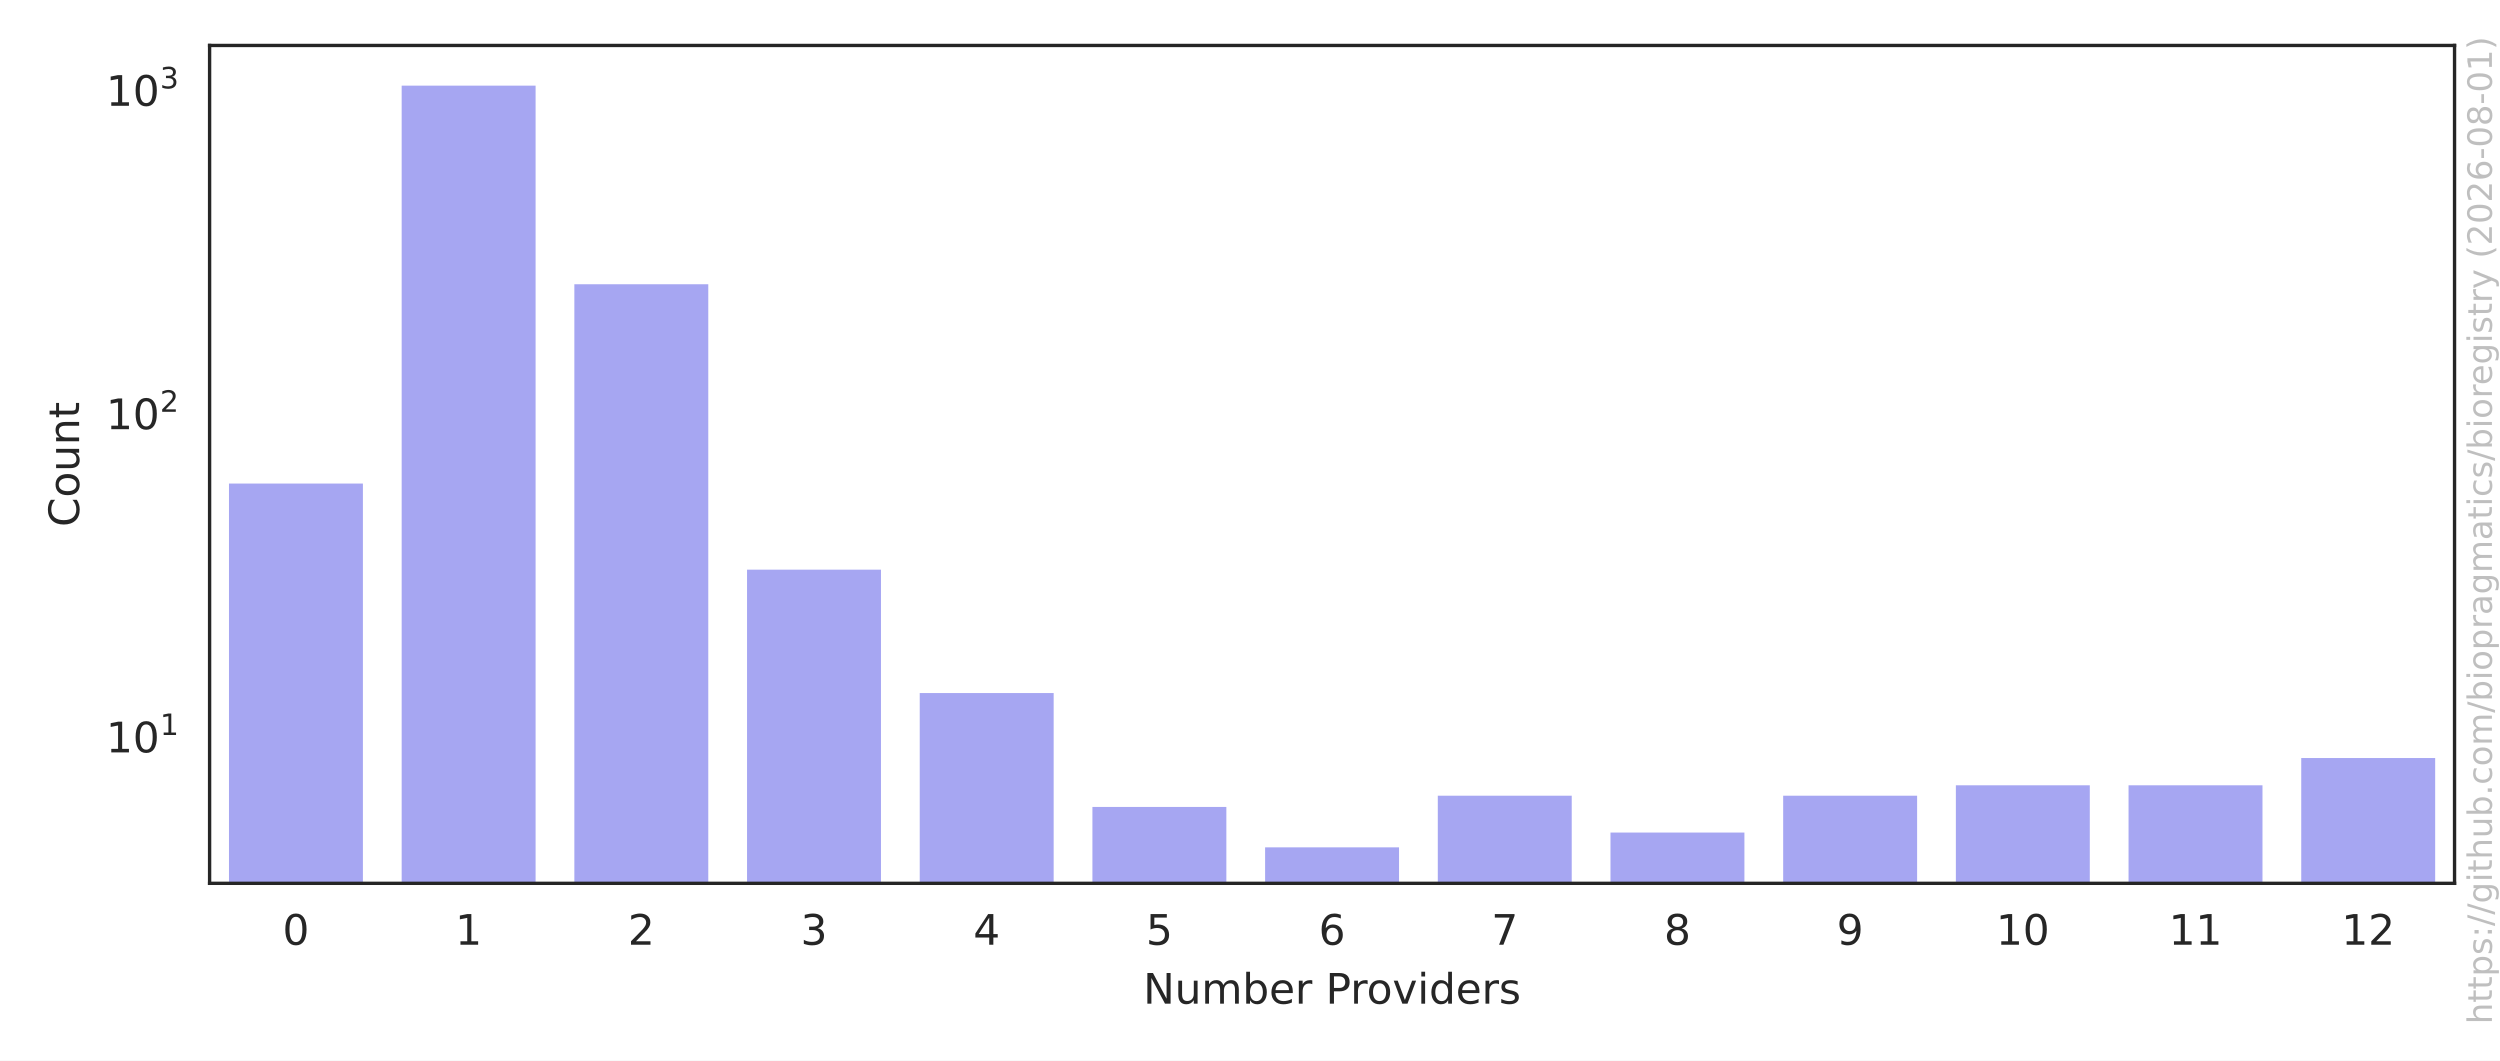
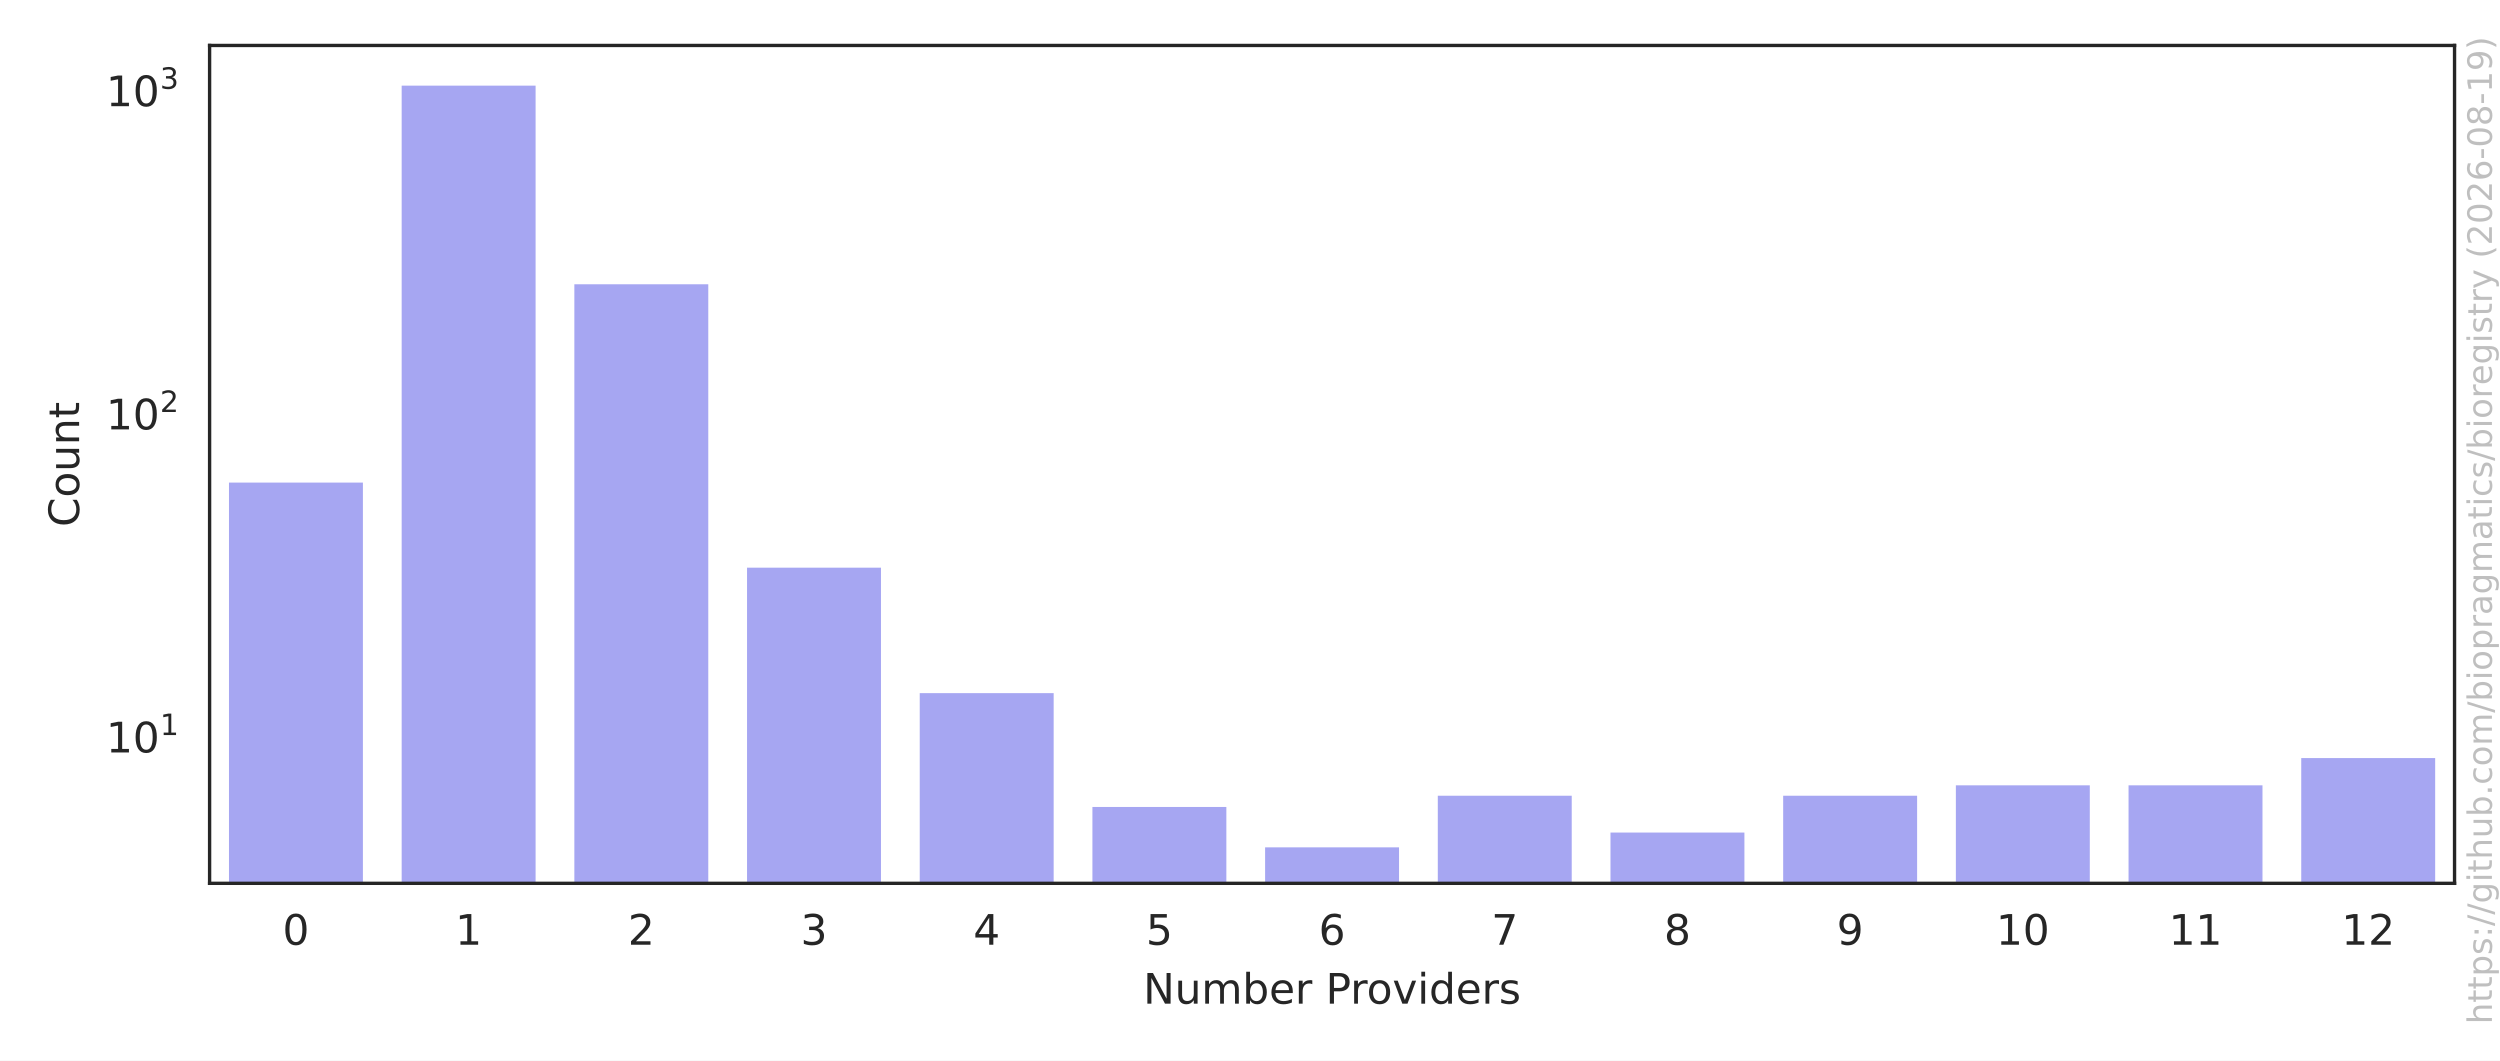
<svg xmlns="http://www.w3.org/2000/svg" xmlns:xlink="http://www.w3.org/1999/xlink" width="594pt" height="252pt" viewBox="0 0 594 252" version="1.1">
  <defs>
    <style type="text/css">*{stroke-linejoin: round; stroke-linecap: butt}</style>
  </defs>
  <g id="figure_1">
    <g id="patch_1">
      <path d="M 0 252  L 594 252  L 594 0  L 0 0  z " style="fill: #ffffff" />
    </g>
    <g id="axes_1">
      <g id="patch_2">
        <path d="M 49.8 209.878  L 583.2 209.878  L 583.2 10.8  L 49.8 10.8  z " style="fill: #ffffff" />
      </g>
      <g id="matplotlib.axis_1">
        <g id="xtick_1">
          <g id="text_1">
            <g style="fill: #262626" transform="translate(67.13414 224.4753) scale(0.1 -0.1)">
              <defs>
                <path id="DejaVuSans-13" d="M 2034 4250  Q 1547 4250 1301 3770  Q 1056 3291 1056 2328  Q 1056 1369 1301 889  Q 1547 409 2034 409  Q 2525 409 2770 889  Q 3016 1369 3016 2328  Q 3016 3291 2770 3770  Q 2525 4250 2034 4250  z M 2034 4750  Q 2819 4750 3233 4129  Q 3647 3509 3647 2328  Q 3647 1150 3233 529  Q 2819 -91 2034 -91  Q 1250 -91 836 529  Q 422 1150 422 2328  Q 422 3509 836 4129  Q 1250 4750 2034 4750  z " transform="scale(0.015625)" />
              </defs>
              <use xlink:href="#DejaVuSans-13" />
            </g>
          </g>
        </g>
        <g id="xtick_2">
          <g id="text_2">
            <g style="fill: #262626" transform="translate(108.1649 224.4753) scale(0.1 -0.1)">
              <defs>
                <path id="DejaVuSans-14" d="M 794 531  L 1825 531  L 1825 4091  L 703 3866  L 703 4441  L 1819 4666  L 2450 4666  L 2450 531  L 3481 531  L 3481 0  L 794 0  L 794 531  z " transform="scale(0.015625)" />
              </defs>
              <use xlink:href="#DejaVuSans-14" />
            </g>
          </g>
        </g>
        <g id="xtick_3">
          <g id="text_3">
            <g style="fill: #262626" transform="translate(149.1957 224.4753) scale(0.1 -0.1)">
              <defs>
                <path id="DejaVuSans-15" d="M 1228 531  L 3431 531  L 3431 0  L 469 0  L 469 531  Q 828 903 1448 1529  Q 2069 2156 2228 2338  Q 2531 2678 2651 2914  Q 2772 3150 2772 3378  Q 2772 3750 2511 3984  Q 2250 4219 1831 4219  Q 1534 4219 1204 4116  Q 875 4013 500 3803  L 500 4441  Q 881 4594 1212 4672  Q 1544 4750 1819 4750  Q 2544 4750 2975 4387  Q 3406 4025 3406 3419  Q 3406 3131 3298 2873  Q 3191 2616 2906 2266  Q 2828 2175 2409 1742  Q 1991 1309 1228 531  z " transform="scale(0.015625)" />
              </defs>
              <use xlink:href="#DejaVuSans-15" />
            </g>
          </g>
        </g>
        <g id="xtick_4">
          <g id="text_4">
            <g style="fill: #262626" transform="translate(190.2264 224.4753) scale(0.1 -0.1)">
              <defs>
                <path id="DejaVuSans-16" d="M 2597 2516  Q 3050 2419 3304 2112  Q 3559 1806 3559 1356  Q 3559 666 3084 287  Q 2609 -91 1734 -91  Q 1441 -91 1130 -33  Q 819 25 488 141  L 488 750  Q 750 597 1062 519  Q 1375 441 1716 441  Q 2309 441 2620 675  Q 2931 909 2931 1356  Q 2931 1769 2642 2001  Q 2353 2234 1838 2234  L 1294 2234  L 1294 2753  L 1863 2753  Q 2328 2753 2575 2939  Q 2822 3125 2822 3475  Q 2822 3834 2567 4026  Q 2313 4219 1838 4219  Q 1578 4219 1281 4162  Q 984 4106 628 3988  L 628 4550  Q 988 4650 1302 4700  Q 1616 4750 1894 4750  Q 2613 4750 3031 4423  Q 3450 4097 3450 3541  Q 3450 3153 3228 2886  Q 3006 2619 2597 2516  z " transform="scale(0.015625)" />
              </defs>
              <use xlink:href="#DejaVuSans-16" />
            </g>
          </g>
        </g>
        <g id="xtick_5">
          <g id="text_5">
            <g style="fill: #262626" transform="translate(231.2572 224.4753) scale(0.1 -0.1)">
              <defs>
                <path id="DejaVuSans-17" d="M 2419 4116  L 825 1625  L 2419 1625  L 2419 4116  z M 2253 4666  L 3047 4666  L 3047 1625  L 3713 1625  L 3713 1100  L 3047 1100  L 3047 0  L 2419 0  L 2419 1100  L 313 1100  L 313 1709  L 2253 4666  z " transform="scale(0.015625)" />
              </defs>
              <use xlink:href="#DejaVuSans-17" />
            </g>
          </g>
        </g>
        <g id="xtick_6">
          <g id="text_6">
            <g style="fill: #262626" transform="translate(272.288 224.4753) scale(0.1 -0.1)">
              <defs>
                <path id="DejaVuSans-18" d="M 691 4666  L 3169 4666  L 3169 4134  L 1269 4134  L 1269 2991  Q 1406 3038 1543 3061  Q 1681 3084 1819 3084  Q 2600 3084 3056 2656  Q 3513 2228 3513 1497  Q 3513 744 3044 326  Q 2575 -91 1722 -91  Q 1428 -91 1123 -41  Q 819 9 494 109  L 494 744  Q 775 591 1075 516  Q 1375 441 1709 441  Q 2250 441 2565 725  Q 2881 1009 2881 1497  Q 2881 1984 2565 2268  Q 2250 2553 1709 2553  Q 1456 2553 1204 2497  Q 953 2441 691 2322  L 691 4666  z " transform="scale(0.015625)" />
              </defs>
              <use xlink:href="#DejaVuSans-18" />
            </g>
          </g>
        </g>
        <g id="xtick_7">
          <g id="text_7">
            <g style="fill: #262626" transform="translate(313.3188 224.4753) scale(0.1 -0.1)">
              <defs>
                <path id="DejaVuSans-19" d="M 2113 2584  Q 1688 2584 1439 2293  Q 1191 2003 1191 1497  Q 1191 994 1439 701  Q 1688 409 2113 409  Q 2538 409 2786 701  Q 3034 994 3034 1497  Q 3034 2003 2786 2293  Q 2538 2584 2113 2584  z M 3366 4563  L 3366 3988  Q 3128 4100 2886 4159  Q 2644 4219 2406 4219  Q 1781 4219 1451 3797  Q 1122 3375 1075 2522  Q 1259 2794 1537 2939  Q 1816 3084 2150 3084  Q 2853 3084 3261 2657  Q 3669 2231 3669 1497  Q 3669 778 3244 343  Q 2819 -91 2113 -91  Q 1303 -91 875 529  Q 447 1150 447 2328  Q 447 3434 972 4092  Q 1497 4750 2381 4750  Q 2619 4750 2861 4703  Q 3103 4656 3366 4563  z " transform="scale(0.015625)" />
              </defs>
              <use xlink:href="#DejaVuSans-19" />
            </g>
          </g>
        </g>
        <g id="xtick_8">
          <g id="text_8">
            <g style="fill: #262626" transform="translate(354.3495 224.4753) scale(0.1 -0.1)">
              <defs>
                <path id="DejaVuSans-1a" d="M 525 4666  L 3525 4666  L 3525 4397  L 1831 0  L 1172 0  L 2766 4134  L 525 4134  L 525 4666  z " transform="scale(0.015625)" />
              </defs>
              <use xlink:href="#DejaVuSans-1a" />
            </g>
          </g>
        </g>
        <g id="xtick_9">
          <g id="text_9">
            <g style="fill: #262626" transform="translate(395.3803 224.4753) scale(0.1 -0.1)">
              <defs>
                <path id="DejaVuSans-1b" d="M 2034 2216  Q 1584 2216 1326 1975  Q 1069 1734 1069 1313  Q 1069 891 1326 650  Q 1584 409 2034 409  Q 2484 409 2743 651  Q 3003 894 3003 1313  Q 3003 1734 2745 1975  Q 2488 2216 2034 2216  z M 1403 2484  Q 997 2584 770 2862  Q 544 3141 544 3541  Q 544 4100 942 4425  Q 1341 4750 2034 4750  Q 2731 4750 3128 4425  Q 3525 4100 3525 3541  Q 3525 3141 3298 2862  Q 3072 2584 2669 2484  Q 3125 2378 3379 2068  Q 3634 1759 3634 1313  Q 3634 634 3220 271  Q 2806 -91 2034 -91  Q 1263 -91 848 271  Q 434 634 434 1313  Q 434 1759 690 2068  Q 947 2378 1403 2484  z M 1172 3481  Q 1172 3119 1398 2916  Q 1625 2713 2034 2713  Q 2441 2713 2670 2916  Q 2900 3119 2900 3481  Q 2900 3844 2670 4047  Q 2441 4250 2034 4250  Q 1625 4250 1398 4047  Q 1172 3844 1172 3481  z " transform="scale(0.015625)" />
              </defs>
              <use xlink:href="#DejaVuSans-1b" />
            </g>
          </g>
        </g>
        <g id="xtick_10">
          <g id="text_10">
            <g style="fill: #262626" transform="translate(436.4111 224.4753) scale(0.1 -0.1)">
              <defs>
                <path id="DejaVuSans-1c" d="M 703 97  L 703 672  Q 941 559 1184 500  Q 1428 441 1663 441  Q 2288 441 2617 861  Q 2947 1281 2994 2138  Q 2813 1869 2534 1725  Q 2256 1581 1919 1581  Q 1219 1581 811 2004  Q 403 2428 403 3163  Q 403 3881 828 4315  Q 1253 4750 1959 4750  Q 2769 4750 3195 4129  Q 3622 3509 3622 2328  Q 3622 1225 3098 567  Q 2575 -91 1691 -91  Q 1453 -91 1209 -44  Q 966 3 703 97  z M 1959 2075  Q 2384 2075 2632 2365  Q 2881 2656 2881 3163  Q 2881 3666 2632 3958  Q 2384 4250 1959 4250  Q 1534 4250 1286 3958  Q 1038 3666 1038 3163  Q 1038 2656 1286 2365  Q 1534 2075 1959 2075  z " transform="scale(0.015625)" />
              </defs>
              <use xlink:href="#DejaVuSans-1c" />
            </g>
          </g>
        </g>
        <g id="xtick_11">
          <g id="text_11">
            <g style="fill: #262626" transform="translate(474.2606 224.4753) scale(0.1 -0.1)">
              <use xlink:href="#DejaVuSans-14" />
              <use xlink:href="#DejaVuSans-13" transform="translate(63.625 0)" />
            </g>
          </g>
        </g>
        <g id="xtick_12">
          <g id="text_12">
            <g style="fill: #262626" transform="translate(515.2913 224.4753) scale(0.1 -0.1)">
              <use xlink:href="#DejaVuSans-14" />
              <use xlink:href="#DejaVuSans-14" transform="translate(63.625 0)" />
            </g>
          </g>
        </g>
        <g id="xtick_13">
          <g id="text_13">
            <g style="fill: #262626" transform="translate(556.3221 224.4753) scale(0.1 -0.1)">
              <use xlink:href="#DejaVuSans-14" />
              <use xlink:href="#DejaVuSans-15" transform="translate(63.625 0)" />
            </g>
          </g>
        </g>
        <g id="text_14">
          <g style="fill: #262626" transform="translate(271.6336 238.4761) scale(0.1 -0.1)">
            <defs>
              <path id="DejaVuSans-31" d="M 628 4666  L 1478 4666  L 3547 763  L 3547 4666  L 4159 4666  L 4159 0  L 3309 0  L 1241 3903  L 1241 0  L 628 0  L 628 4666  z " transform="scale(0.015625)" />
              <path id="DejaVuSans-58" d="M 544 1381  L 544 3500  L 1119 3500  L 1119 1403  Q 1119 906 1312 657  Q 1506 409 1894 409  Q 2359 409 2629 706  Q 2900 1003 2900 1516  L 2900 3500  L 3475 3500  L 3475 0  L 2900 0  L 2900 538  Q 2691 219 2414 64  Q 2138 -91 1772 -91  Q 1169 -91 856 284  Q 544 659 544 1381  z M 1991 3584  L 1991 3584  z " transform="scale(0.015625)" />
              <path id="DejaVuSans-50" d="M 3328 2828  Q 3544 3216 3844 3400  Q 4144 3584 4550 3584  Q 5097 3584 5394 3201  Q 5691 2819 5691 2113  L 5691 0  L 5113 0  L 5113 2094  Q 5113 2597 4934 2840  Q 4756 3084 4391 3084  Q 3944 3084 3684 2787  Q 3425 2491 3425 1978  L 3425 0  L 2847 0  L 2847 2094  Q 2847 2600 2669 2842  Q 2491 3084 2119 3084  Q 1678 3084 1418 2786  Q 1159 2488 1159 1978  L 1159 0  L 581 0  L 581 3500  L 1159 3500  L 1159 2956  Q 1356 3278 1631 3431  Q 1906 3584 2284 3584  Q 2666 3584 2933 3390  Q 3200 3197 3328 2828  z " transform="scale(0.015625)" />
              <path id="DejaVuSans-45" d="M 3116 1747  Q 3116 2381 2855 2742  Q 2594 3103 2138 3103  Q 1681 3103 1420 2742  Q 1159 2381 1159 1747  Q 1159 1113 1420 752  Q 1681 391 2138 391  Q 2594 391 2855 752  Q 3116 1113 3116 1747  z M 1159 2969  Q 1341 3281 1617 3432  Q 1894 3584 2278 3584  Q 2916 3584 3314 3078  Q 3713 2572 3713 1747  Q 3713 922 3314 415  Q 2916 -91 2278 -91  Q 1894 -91 1617 61  Q 1341 213 1159 525  L 1159 0  L 581 0  L 581 4863  L 1159 4863  L 1159 2969  z " transform="scale(0.015625)" />
              <path id="DejaVuSans-48" d="M 3597 1894  L 3597 1613  L 953 1613  Q 991 1019 1311 708  Q 1631 397 2203 397  Q 2534 397 2845 478  Q 3156 559 3463 722  L 3463 178  Q 3153 47 2828 -22  Q 2503 -91 2169 -91  Q 1331 -91 842 396  Q 353 884 353 1716  Q 353 2575 817 3079  Q 1281 3584 2069 3584  Q 2775 3584 3186 3129  Q 3597 2675 3597 1894  z M 3022 2063  Q 3016 2534 2758 2815  Q 2500 3097 2075 3097  Q 1594 3097 1305 2825  Q 1016 2553 972 2059  L 3022 2063  z " transform="scale(0.015625)" />
              <path id="DejaVuSans-55" d="M 2631 2963  Q 2534 3019 2420 3045  Q 2306 3072 2169 3072  Q 1681 3072 1420 2755  Q 1159 2438 1159 1844  L 1159 0  L 581 0  L 581 3500  L 1159 3500  L 1159 2956  Q 1341 3275 1631 3429  Q 1922 3584 2338 3584  Q 2397 3584 2469 3576  Q 2541 3569 2628 3553  L 2631 2963  z " transform="scale(0.015625)" />
              <path id="DejaVuSans-3" transform="scale(0.015625)" />
              <path id="DejaVuSans-33" d="M 1259 4147  L 1259 2394  L 2053 2394  Q 2494 2394 2734 2622  Q 2975 2850 2975 3272  Q 2975 3691 2734 3919  Q 2494 4147 2053 4147  L 1259 4147  z M 628 4666  L 2053 4666  Q 2838 4666 3239 4311  Q 3641 3956 3641 3272  Q 3641 2581 3239 2228  Q 2838 1875 2053 1875  L 1259 1875  L 1259 0  L 628 0  L 628 4666  z " transform="scale(0.015625)" />
              <path id="DejaVuSans-52" d="M 1959 3097  Q 1497 3097 1228 2736  Q 959 2375 959 1747  Q 959 1119 1226 758  Q 1494 397 1959 397  Q 2419 397 2687 759  Q 2956 1122 2956 1747  Q 2956 2369 2687 2733  Q 2419 3097 1959 3097  z M 1959 3584  Q 2709 3584 3137 3096  Q 3566 2609 3566 1747  Q 3566 888 3137 398  Q 2709 -91 1959 -91  Q 1206 -91 779 398  Q 353 888 353 1747  Q 353 2609 779 3096  Q 1206 3584 1959 3584  z " transform="scale(0.015625)" />
              <path id="DejaVuSans-59" d="M 191 3500  L 800 3500  L 1894 563  L 2988 3500  L 3597 3500  L 2284 0  L 1503 0  L 191 3500  z " transform="scale(0.015625)" />
              <path id="DejaVuSans-4c" d="M 603 3500  L 1178 3500  L 1178 0  L 603 0  L 603 3500  z M 603 4863  L 1178 4863  L 1178 4134  L 603 4134  L 603 4863  z " transform="scale(0.015625)" />
              <path id="DejaVuSans-47" d="M 2906 2969  L 2906 4863  L 3481 4863  L 3481 0  L 2906 0  L 2906 525  Q 2725 213 2448 61  Q 2172 -91 1784 -91  Q 1150 -91 751 415  Q 353 922 353 1747  Q 353 2572 751 3078  Q 1150 3584 1784 3584  Q 2172 3584 2448 3432  Q 2725 3281 2906 2969  z M 947 1747  Q 947 1113 1208 752  Q 1469 391 1925 391  Q 2381 391 2643 752  Q 2906 1113 2906 1747  Q 2906 2381 2643 2742  Q 2381 3103 1925 3103  Q 1469 3103 1208 2742  Q 947 2381 947 1747  z " transform="scale(0.015625)" />
              <path id="DejaVuSans-56" d="M 2834 3397  L 2834 2853  Q 2591 2978 2328 3040  Q 2066 3103 1784 3103  Q 1356 3103 1142 2972  Q 928 2841 928 2578  Q 928 2378 1081 2264  Q 1234 2150 1697 2047  L 1894 2003  Q 2506 1872 2764 1633  Q 3022 1394 3022 966  Q 3022 478 2636 193  Q 2250 -91 1575 -91  Q 1294 -91 989 -36  Q 684 19 347 128  L 347 722  Q 666 556 975 473  Q 1284 391 1588 391  Q 1994 391 2212 530  Q 2431 669 2431 922  Q 2431 1156 2273 1281  Q 2116 1406 1581 1522  L 1381 1569  Q 847 1681 609 1914  Q 372 2147 372 2553  Q 372 3047 722 3315  Q 1072 3584 1716 3584  Q 2034 3584 2315 3537  Q 2597 3491 2834 3397  z " transform="scale(0.015625)" />
            </defs>
            <use xlink:href="#DejaVuSans-31" />
            <use xlink:href="#DejaVuSans-58" transform="translate(74.8125 0)" />
            <use xlink:href="#DejaVuSans-50" transform="translate(138.1875 0)" />
            <use xlink:href="#DejaVuSans-45" transform="translate(235.5938 0)" />
            <use xlink:href="#DejaVuSans-48" transform="translate(299.0781 0)" />
            <use xlink:href="#DejaVuSans-55" transform="translate(360.6094 0)" />
            <use xlink:href="#DejaVuSans-3" transform="translate(401.7188 0)" />
            <use xlink:href="#DejaVuSans-33" transform="translate(433.5 0)" />
            <use xlink:href="#DejaVuSans-55" transform="translate(492.0469 0)" />
            <use xlink:href="#DejaVuSans-52" transform="translate(530.9531 0)" />
            <use xlink:href="#DejaVuSans-59" transform="translate(592.1406 0)" />
            <use xlink:href="#DejaVuSans-4c" transform="translate(651.3281 0)" />
            <use xlink:href="#DejaVuSans-47" transform="translate(679.1094 0)" />
            <use xlink:href="#DejaVuSans-48" transform="translate(742.5938 0)" />
            <use xlink:href="#DejaVuSans-55" transform="translate(804.125 0)" />
            <use xlink:href="#DejaVuSans-56" transform="translate(845.2344 0)" />
          </g>
        </g>
      </g>
      <g id="matplotlib.axis_2">
        <g id="ytick_1">
          <g id="text_15">
-             <g style="fill: #262626" transform="translate(25.2 178.8327) scale(0.1 -0.1)">
+             <g style="fill: #262626" transform="translate(25.2 178.8472) scale(0.1 -0.1)">
              <use xlink:href="#DejaVuSans-14" transform="translate(0 0.665625)" />
              <use xlink:href="#DejaVuSans-13" transform="translate(63.62305 0.665625)" />
              <use xlink:href="#DejaVuSans-14" transform="translate(128.2031 41.96563) scale(0.7)" />
            </g>
          </g>
        </g>
        <g id="ytick_2">
          <g id="text_16">
-             <g style="fill: #262626" transform="translate(25.2 102.0463) scale(0.1 -0.1)">
+             <g style="fill: #262626" transform="translate(25.2 102.1023) scale(0.1 -0.1)">
              <use xlink:href="#DejaVuSans-14" transform="translate(0 0.746875)" />
              <use xlink:href="#DejaVuSans-13" transform="translate(63.62305 0.746875)" />
              <use xlink:href="#DejaVuSans-15" transform="translate(128.2031 42.04688) scale(0.7)" />
            </g>
          </g>
        </g>
        <g id="ytick_3">
          <g id="text_17">
-             <g style="fill: #262626" transform="translate(25.2 25.20979) scale(0.1 -0.1)">
+             <g style="fill: #262626" transform="translate(25.2 25.30738) scale(0.1 -0.1)">
              <use xlink:href="#DejaVuSans-14" transform="translate(0 0.746875)" />
              <use xlink:href="#DejaVuSans-13" transform="translate(63.62305 0.746875)" />
              <use xlink:href="#DejaVuSans-16" transform="translate(128.2031 42.04688) scale(0.7)" />
            </g>
          </g>
        </g>
        <g id="ytick_4" />
        <g id="ytick_5" />
        <g id="ytick_6" />
        <g id="ytick_7" />
        <g id="ytick_8" />
        <g id="ytick_9" />
        <g id="ytick_10" />
        <g id="ytick_11" />
        <g id="ytick_12" />
        <g id="ytick_13" />
        <g id="ytick_14" />
        <g id="ytick_15" />
        <g id="ytick_16" />
        <g id="ytick_17" />
        <g id="ytick_18" />
        <g id="ytick_19" />
        <g id="ytick_20" />
        <g id="ytick_21" />
        <g id="ytick_22" />
        <g id="ytick_23" />
        <g id="ytick_24" />
        <g id="ytick_25" />
        <g id="text_18">
          <g style="fill: #262626" transform="translate(18.79766 125.1873) rotate(-90) scale(0.1 -0.1)">
            <defs>
              <path id="DejaVuSans-26" d="M 4122 4306  L 4122 3641  Q 3803 3938 3442 4084  Q 3081 4231 2675 4231  Q 1875 4231 1450 3742  Q 1025 3253 1025 2328  Q 1025 1406 1450 917  Q 1875 428 2675 428  Q 3081 428 3442 575  Q 3803 722 4122 1019  L 4122 359  Q 3791 134 3420 21  Q 3050 -91 2638 -91  Q 1578 -91 968 557  Q 359 1206 359 2328  Q 359 3453 968 4101  Q 1578 4750 2638 4750  Q 3056 4750 3426 4639  Q 3797 4528 4122 4306  z " transform="scale(0.015625)" />
              <path id="DejaVuSans-51" d="M 3513 2113  L 3513 0  L 2938 0  L 2938 2094  Q 2938 2591 2744 2837  Q 2550 3084 2163 3084  Q 1697 3084 1428 2787  Q 1159 2491 1159 1978  L 1159 0  L 581 0  L 581 3500  L 1159 3500  L 1159 2956  Q 1366 3272 1645 3428  Q 1925 3584 2291 3584  Q 2894 3584 3203 3211  Q 3513 2838 3513 2113  z " transform="scale(0.015625)" />
              <path id="DejaVuSans-57" d="M 1172 4494  L 1172 3500  L 2356 3500  L 2356 3053  L 1172 3053  L 1172 1153  Q 1172 725 1289 603  Q 1406 481 1766 481  L 2356 481  L 2356 0  L 1766 0  Q 1100 0 847 248  Q 594 497 594 1153  L 594 3053  L 172 3053  L 172 3500  L 594 3500  L 594 4494  L 1172 4494  z " transform="scale(0.015625)" />
            </defs>
            <use xlink:href="#DejaVuSans-26" />
            <use xlink:href="#DejaVuSans-52" transform="translate(69.82812 0)" />
            <use xlink:href="#DejaVuSans-58" transform="translate(131.0156 0)" />
            <use xlink:href="#DejaVuSans-51" transform="translate(194.3906 0)" />
            <use xlink:href="#DejaVuSans-57" transform="translate(257.7656 0)" />
          </g>
        </g>
      </g>
      <g id="patch_3">
-         <path d="M 53.903 77087.495  L 86.728 77087.495  L 86.728 114.392  L 53.903 114.392  z " clip-path="url(#p91727b15ef)" style="fill: #2020df; opacity: 0.4; stroke: #ffffff; stroke-linejoin: miter" />
+         <path d="M 53.903 77045.883  L 86.728 77045.883  L 86.728 114.162  L 53.903 114.162  z " clip-path="url(#p91727b15ef)" style="fill: #2020df; opacity: 0.4; stroke: #ffffff; stroke-linejoin: miter" />
      </g>
      <g id="patch_4">
-         <path d="M 94.934 77087.495  L 127.758 77087.495  L 127.758 19.849  L 94.934 19.849  z " clip-path="url(#p91727b15ef)" style="fill: #2020df; opacity: 0.4; stroke: #ffffff; stroke-linejoin: miter" />
+         <path d="M 94.934 77045.883  L 127.758 77045.883  L 127.758 19.849  L 94.934 19.849  z " clip-path="url(#p91727b15ef)" style="fill: #2020df; opacity: 0.4; stroke: #ffffff; stroke-linejoin: miter" />
      </g>
      <g id="patch_5">
-         <path d="M 135.965 77087.495  L 168.789 77087.495  L 168.789 67.038  L 135.965 67.038  z " clip-path="url(#p91727b15ef)" style="fill: #2020df; opacity: 0.4; stroke: #ffffff; stroke-linejoin: miter" />
+         <path d="M 135.965 77045.883  L 168.789 77045.883  L 168.789 67.043  L 135.965 67.043  z " clip-path="url(#p91727b15ef)" style="fill: #2020df; opacity: 0.4; stroke: #ffffff; stroke-linejoin: miter" />
      </g>
      <g id="patch_6">
-         <path d="M 176.995 77087.495  L 209.82 77087.495  L 209.82 134.851  L 176.995 134.851  z " clip-path="url(#p91727b15ef)" style="fill: #2020df; opacity: 0.4; stroke: #ffffff; stroke-linejoin: miter" />
+         <path d="M 176.995 77045.883  L 209.82 77045.883  L 209.82 134.378  L 176.995 134.378  z " clip-path="url(#p91727b15ef)" style="fill: #2020df; opacity: 0.4; stroke: #ffffff; stroke-linejoin: miter" />
      </g>
      <g id="patch_7">
-         <path d="M 218.026 77087.495  L 250.851 77087.495  L 250.851 164.168  L 218.026 164.168  z " clip-path="url(#p91727b15ef)" style="fill: #2020df; opacity: 0.4; stroke: #ffffff; stroke-linejoin: miter" />
+         <path d="M 218.026 77045.883  L 250.851 77045.883  L 250.851 164.188  L 218.026 164.188  z " clip-path="url(#p91727b15ef)" style="fill: #2020df; opacity: 0.4; stroke: #ffffff; stroke-linejoin: miter" />
      </g>
      <g id="patch_8">
-         <path d="M 259.057 77087.495  L 291.882 77087.495  L 291.882 191.229  L 259.057 191.229  z " clip-path="url(#p91727b15ef)" style="fill: #2020df; opacity: 0.4; stroke: #ffffff; stroke-linejoin: miter" />
+         <path d="M 259.057 77045.883  L 291.882 77045.883  L 291.882 191.234  L 259.057 191.234  z " clip-path="url(#p91727b15ef)" style="fill: #2020df; opacity: 0.4; stroke: #ffffff; stroke-linejoin: miter" />
      </g>
      <g id="patch_9">
-         <path d="M 300.088 77087.495  L 332.912 77087.495  L 332.912 200.829  L 300.088 200.829  z " clip-path="url(#p91727b15ef)" style="fill: #2020df; opacity: 0.4; stroke: #ffffff; stroke-linejoin: miter" />
+         <path d="M 300.088 77045.883  L 332.912 77045.883  L 332.912 200.829  L 300.088 200.829  z " clip-path="url(#p91727b15ef)" style="fill: #2020df; opacity: 0.4; stroke: #ffffff; stroke-linejoin: miter" />
      </g>
      <g id="patch_10">
-         <path d="M 341.118 77087.495  L 373.943 77087.495  L 373.943 188.558  L 341.118 188.558  z " clip-path="url(#p91727b15ef)" style="fill: #2020df; opacity: 0.4; stroke: #ffffff; stroke-linejoin: miter" />
+         <path d="M 341.118 77045.883  L 373.943 77045.883  L 373.943 188.564  L 341.118 188.564  z " clip-path="url(#p91727b15ef)" style="fill: #2020df; opacity: 0.4; stroke: #ffffff; stroke-linejoin: miter" />
      </g>
      <g id="patch_11">
-         <path d="M 382.149 77087.495  L 414.974 77087.495  L 414.974 197.313  L 382.149 197.313  z " clip-path="url(#p91727b15ef)" style="fill: #2020df; opacity: 0.4; stroke: #ffffff; stroke-linejoin: miter" />
+         <path d="M 382.149 77045.883  L 414.974 77045.883  L 414.974 197.315  L 382.149 197.315  z " clip-path="url(#p91727b15ef)" style="fill: #2020df; opacity: 0.4; stroke: #ffffff; stroke-linejoin: miter" />
      </g>
      <g id="patch_12">
-         <path d="M 423.18 77087.495  L 456.005 77087.495  L 456.005 188.558  L 423.18 188.558  z " clip-path="url(#p91727b15ef)" style="fill: #2020df; opacity: 0.4; stroke: #ffffff; stroke-linejoin: miter" />
+         <path d="M 423.18 77045.883  L 456.005 77045.883  L 456.005 188.564  L 423.18 188.564  z " clip-path="url(#p91727b15ef)" style="fill: #2020df; opacity: 0.4; stroke: #ffffff; stroke-linejoin: miter" />
      </g>
      <g id="patch_13">
-         <path d="M 464.211 77087.495  L 497.035 77087.495  L 497.035 186.085  L 464.211 186.085  z " clip-path="url(#p91727b15ef)" style="fill: #2020df; opacity: 0.4; stroke: #ffffff; stroke-linejoin: miter" />
+         <path d="M 464.211 77045.883  L 497.035 77045.883  L 497.035 186.093  L 464.211 186.093  z " clip-path="url(#p91727b15ef)" style="fill: #2020df; opacity: 0.4; stroke: #ffffff; stroke-linejoin: miter" />
      </g>
      <g id="patch_14">
-         <path d="M 505.242 77087.495  L 538.066 77087.495  L 538.066 186.085  L 505.242 186.085  z " clip-path="url(#p91727b15ef)" style="fill: #2020df; opacity: 0.4; stroke: #ffffff; stroke-linejoin: miter" />
+         <path d="M 505.242 77045.883  L 538.066 77045.883  L 538.066 186.093  L 505.242 186.093  z " clip-path="url(#p91727b15ef)" style="fill: #2020df; opacity: 0.4; stroke: #ffffff; stroke-linejoin: miter" />
      </g>
      <g id="patch_15">
-         <path d="M 546.272 77087.495  L 579.097 77087.495  L 579.097 179.606  L 546.272 179.606  z " clip-path="url(#p91727b15ef)" style="fill: #2020df; opacity: 0.4; stroke: #ffffff; stroke-linejoin: miter" />
+         <path d="M 546.272 77045.883  L 579.097 77045.883  L 579.097 179.617  L 546.272 179.617  z " clip-path="url(#p91727b15ef)" style="fill: #2020df; opacity: 0.4; stroke: #ffffff; stroke-linejoin: miter" />
      </g>
      <g id="patch_16">
        <path d="M 49.8 209.878  L 49.8 10.8  " style="fill: none; stroke: #262626; stroke-width: 0.8; stroke-linejoin: miter; stroke-linecap: square" />
      </g>
      <g id="patch_17">
        <path d="M 583.2 209.878  L 583.2 10.8  " style="fill: none; stroke: #262626; stroke-width: 0.8; stroke-linejoin: miter; stroke-linecap: square" />
      </g>
      <g id="patch_18">
        <path d="M 49.8 209.878  L 583.2 209.878  " style="fill: none; stroke: #262626; stroke-width: 0.8; stroke-linejoin: miter; stroke-linecap: square" />
      </g>
      <g id="patch_19">
        <path d="M 49.8 10.8  L 583.2 10.8  " style="fill: none; stroke: #262626; stroke-width: 0.8; stroke-linejoin: miter; stroke-linecap: square" />
      </g>
    </g>
    <g id="text_19">
      <g style="fill: #808080; opacity: 0.5" transform="translate(592.0781 243.3256) rotate(-90) scale(0.08 -0.08)">
        <defs>
          <path id="DejaVuSans-4b" d="M 3513 2113  L 3513 0  L 2938 0  L 2938 2094  Q 2938 2591 2744 2837  Q 2550 3084 2163 3084  Q 1697 3084 1428 2787  Q 1159 2491 1159 1978  L 1159 0  L 581 0  L 581 4863  L 1159 4863  L 1159 2956  Q 1366 3272 1645 3428  Q 1925 3584 2291 3584  Q 2894 3584 3203 3211  Q 3513 2838 3513 2113  z " transform="scale(0.015625)" />
          <path id="DejaVuSans-53" d="M 1159 525  L 1159 -1331  L 581 -1331  L 581 3500  L 1159 3500  L 1159 2969  Q 1341 3281 1617 3432  Q 1894 3584 2278 3584  Q 2916 3584 3314 3078  Q 3713 2572 3713 1747  Q 3713 922 3314 415  Q 2916 -91 2278 -91  Q 1894 -91 1617 61  Q 1341 213 1159 525  z M 3116 1747  Q 3116 2381 2855 2742  Q 2594 3103 2138 3103  Q 1681 3103 1420 2742  Q 1159 2381 1159 1747  Q 1159 1113 1420 752  Q 1681 391 2138 391  Q 2594 391 2855 752  Q 3116 1113 3116 1747  z " transform="scale(0.015625)" />
          <path id="DejaVuSans-1d" d="M 750 794  L 1409 794  L 1409 0  L 750 0  L 750 794  z M 750 3309  L 1409 3309  L 1409 2516  L 750 2516  L 750 3309  z " transform="scale(0.015625)" />
          <path id="DejaVuSans-12" d="M 1625 4666  L 2156 4666  L 531 -594  L 0 -594  L 1625 4666  z " transform="scale(0.015625)" />
          <path id="DejaVuSans-4a" d="M 2906 1791  Q 2906 2416 2648 2759  Q 2391 3103 1925 3103  Q 1463 3103 1205 2759  Q 947 2416 947 1791  Q 947 1169 1205 825  Q 1463 481 1925 481  Q 2391 481 2648 825  Q 2906 1169 2906 1791  z M 3481 434  Q 3481 -459 3084 -895  Q 2688 -1331 1869 -1331  Q 1566 -1331 1297 -1286  Q 1028 -1241 775 -1147  L 775 -588  Q 1028 -725 1275 -790  Q 1522 -856 1778 -856  Q 2344 -856 2625 -561  Q 2906 -266 2906 331  L 2906 616  Q 2728 306 2450 153  Q 2172 0 1784 0  Q 1141 0 747 490  Q 353 981 353 1791  Q 353 2603 747 3093  Q 1141 3584 1784 3584  Q 2172 3584 2450 3431  Q 2728 3278 2906 2969  L 2906 3500  L 3481 3500  L 3481 434  z " transform="scale(0.015625)" />
          <path id="DejaVuSans-11" d="M 684 794  L 1344 794  L 1344 0  L 684 0  L 684 794  z " transform="scale(0.015625)" />
          <path id="DejaVuSans-46" d="M 3122 3366  L 3122 2828  Q 2878 2963 2633 3030  Q 2388 3097 2138 3097  Q 1578 3097 1268 2742  Q 959 2388 959 1747  Q 959 1106 1268 751  Q 1578 397 2138 397  Q 2388 397 2633 464  Q 2878 531 3122 666  L 3122 134  Q 2881 22 2623 -34  Q 2366 -91 2075 -91  Q 1284 -91 818 406  Q 353 903 353 1747  Q 353 2603 823 3093  Q 1294 3584 2113 3584  Q 2378 3584 2631 3529  Q 2884 3475 3122 3366  z " transform="scale(0.015625)" />
          <path id="DejaVuSans-44" d="M 2194 1759  Q 1497 1759 1228 1600  Q 959 1441 959 1056  Q 959 750 1161 570  Q 1363 391 1709 391  Q 2188 391 2477 730  Q 2766 1069 2766 1631  L 2766 1759  L 2194 1759  z M 3341 1997  L 3341 0  L 2766 0  L 2766 531  Q 2569 213 2275 61  Q 1981 -91 1556 -91  Q 1019 -91 701 211  Q 384 513 384 1019  Q 384 1609 779 1909  Q 1175 2209 1959 2209  L 2766 2209  L 2766 2266  Q 2766 2663 2505 2880  Q 2244 3097 1772 3097  Q 1472 3097 1187 3025  Q 903 2953 641 2809  L 641 3341  Q 956 3463 1253 3523  Q 1550 3584 1831 3584  Q 2591 3584 2966 3190  Q 3341 2797 3341 1997  z " transform="scale(0.015625)" />
          <path id="DejaVuSans-5c" d="M 2059 -325  Q 1816 -950 1584 -1140  Q 1353 -1331 966 -1331  L 506 -1331  L 506 -850  L 844 -850  Q 1081 -850 1212 -737  Q 1344 -625 1503 -206  L 1606 56  L 191 3500  L 800 3500  L 1894 763  L 2988 3500  L 3597 3500  L 2059 -325  z " transform="scale(0.015625)" />
          <path id="DejaVuSans-b" d="M 1984 4856  Q 1566 4138 1362 3434  Q 1159 2731 1159 2009  Q 1159 1288 1364 580  Q 1569 -128 1984 -844  L 1484 -844  Q 1016 -109 783 600  Q 550 1309 550 2009  Q 550 2706 781 3412  Q 1013 4119 1484 4856  L 1984 4856  z " transform="scale(0.015625)" />
          <path id="DejaVuSans-10" d="M 313 2009  L 1997 2009  L 1997 1497  L 313 1497  L 313 2009  z " transform="scale(0.015625)" />
          <path id="DejaVuSans-c" d="M 513 4856  L 1013 4856  Q 1481 4119 1714 3412  Q 1947 2706 1947 2009  Q 1947 1309 1714 600  Q 1481 -109 1013 -844  L 513 -844  Q 928 -128 1133 580  Q 1338 1288 1338 2009  Q 1338 2731 1133 3434  Q 928 4138 513 4856  z " transform="scale(0.015625)" />
        </defs>
        <use xlink:href="#DejaVuSans-4b" />
        <use xlink:href="#DejaVuSans-57" transform="translate(63.375 0)" />
        <use xlink:href="#DejaVuSans-57" transform="translate(102.5781 0)" />
        <use xlink:href="#DejaVuSans-53" transform="translate(141.7812 0)" />
        <use xlink:href="#DejaVuSans-56" transform="translate(205.2656 0)" />
        <use xlink:href="#DejaVuSans-1d" transform="translate(257.3594 0)" />
        <use xlink:href="#DejaVuSans-12" transform="translate(291.0469 0)" />
        <use xlink:href="#DejaVuSans-12" transform="translate(324.7344 0)" />
        <use xlink:href="#DejaVuSans-4a" transform="translate(358.4219 0)" />
        <use xlink:href="#DejaVuSans-4c" transform="translate(421.9062 0)" />
        <use xlink:href="#DejaVuSans-57" transform="translate(449.6875 0)" />
        <use xlink:href="#DejaVuSans-4b" transform="translate(488.8906 0)" />
        <use xlink:href="#DejaVuSans-58" transform="translate(552.2656 0)" />
        <use xlink:href="#DejaVuSans-45" transform="translate(615.6406 0)" />
        <use xlink:href="#DejaVuSans-11" transform="translate(679.125 0)" />
        <use xlink:href="#DejaVuSans-46" transform="translate(710.9062 0)" />
        <use xlink:href="#DejaVuSans-52" transform="translate(765.8906 0)" />
        <use xlink:href="#DejaVuSans-50" transform="translate(827.0781 0)" />
        <use xlink:href="#DejaVuSans-12" transform="translate(924.4844 0)" />
        <use xlink:href="#DejaVuSans-45" transform="translate(958.1719 0)" />
        <use xlink:href="#DejaVuSans-4c" transform="translate(1021.656 0)" />
        <use xlink:href="#DejaVuSans-52" transform="translate(1049.438 0)" />
        <use xlink:href="#DejaVuSans-53" transform="translate(1110.625 0)" />
        <use xlink:href="#DejaVuSans-55" transform="translate(1174.109 0)" />
        <use xlink:href="#DejaVuSans-44" transform="translate(1215.219 0)" />
        <use xlink:href="#DejaVuSans-4a" transform="translate(1276.5 0)" />
        <use xlink:href="#DejaVuSans-50" transform="translate(1339.984 0)" />
        <use xlink:href="#DejaVuSans-44" transform="translate(1437.391 0)" />
        <use xlink:href="#DejaVuSans-57" transform="translate(1498.672 0)" />
        <use xlink:href="#DejaVuSans-4c" transform="translate(1537.875 0)" />
        <use xlink:href="#DejaVuSans-46" transform="translate(1565.656 0)" />
        <use xlink:href="#DejaVuSans-56" transform="translate(1620.641 0)" />
        <use xlink:href="#DejaVuSans-12" transform="translate(1672.734 0)" />
        <use xlink:href="#DejaVuSans-45" transform="translate(1706.422 0)" />
        <use xlink:href="#DejaVuSans-4c" transform="translate(1769.906 0)" />
        <use xlink:href="#DejaVuSans-52" transform="translate(1797.688 0)" />
        <use xlink:href="#DejaVuSans-55" transform="translate(1858.875 0)" />
        <use xlink:href="#DejaVuSans-48" transform="translate(1897.781 0)" />
        <use xlink:href="#DejaVuSans-4a" transform="translate(1959.312 0)" />
        <use xlink:href="#DejaVuSans-4c" transform="translate(2022.797 0)" />
        <use xlink:href="#DejaVuSans-56" transform="translate(2050.578 0)" />
        <use xlink:href="#DejaVuSans-57" transform="translate(2102.672 0)" />
        <use xlink:href="#DejaVuSans-55" transform="translate(2141.875 0)" />
        <use xlink:href="#DejaVuSans-5c" transform="translate(2182.984 0)" />
        <use xlink:href="#DejaVuSans-3" transform="translate(2242.172 0)" />
        <use xlink:href="#DejaVuSans-b" transform="translate(2273.953 0)" />
        <use xlink:href="#DejaVuSans-15" transform="translate(2312.969 0)" />
        <use xlink:href="#DejaVuSans-13" transform="translate(2376.594 0)" />
        <use xlink:href="#DejaVuSans-15" transform="translate(2440.219 0)" />
        <use xlink:href="#DejaVuSans-19" transform="translate(2503.844 0)" />
        <use xlink:href="#DejaVuSans-10" transform="translate(2567.469 0)" />
        <use xlink:href="#DejaVuSans-13" transform="translate(2603.547 0)" />
        <use xlink:href="#DejaVuSans-1b" transform="translate(2667.172 0)" />
        <use xlink:href="#DejaVuSans-10" transform="translate(2730.797 0)" />
-         <use xlink:href="#DejaVuSans-13" transform="translate(2766.875 0)" />
-         <use xlink:href="#DejaVuSans-14" transform="translate(2830.5 0)" />
+         <use xlink:href="#DejaVuSans-14" transform="translate(2766.875 0)" />
+         <use xlink:href="#DejaVuSans-1c" transform="translate(2830.5 0)" />
        <use xlink:href="#DejaVuSans-c" transform="translate(2894.125 0)" />
      </g>
    </g>
  </g>
  <defs>
    <clipPath id="p91727b15ef">
      <rect x="49.8" y="10.8" width="533.4" height="199.078" />
    </clipPath>
  </defs>
</svg>
